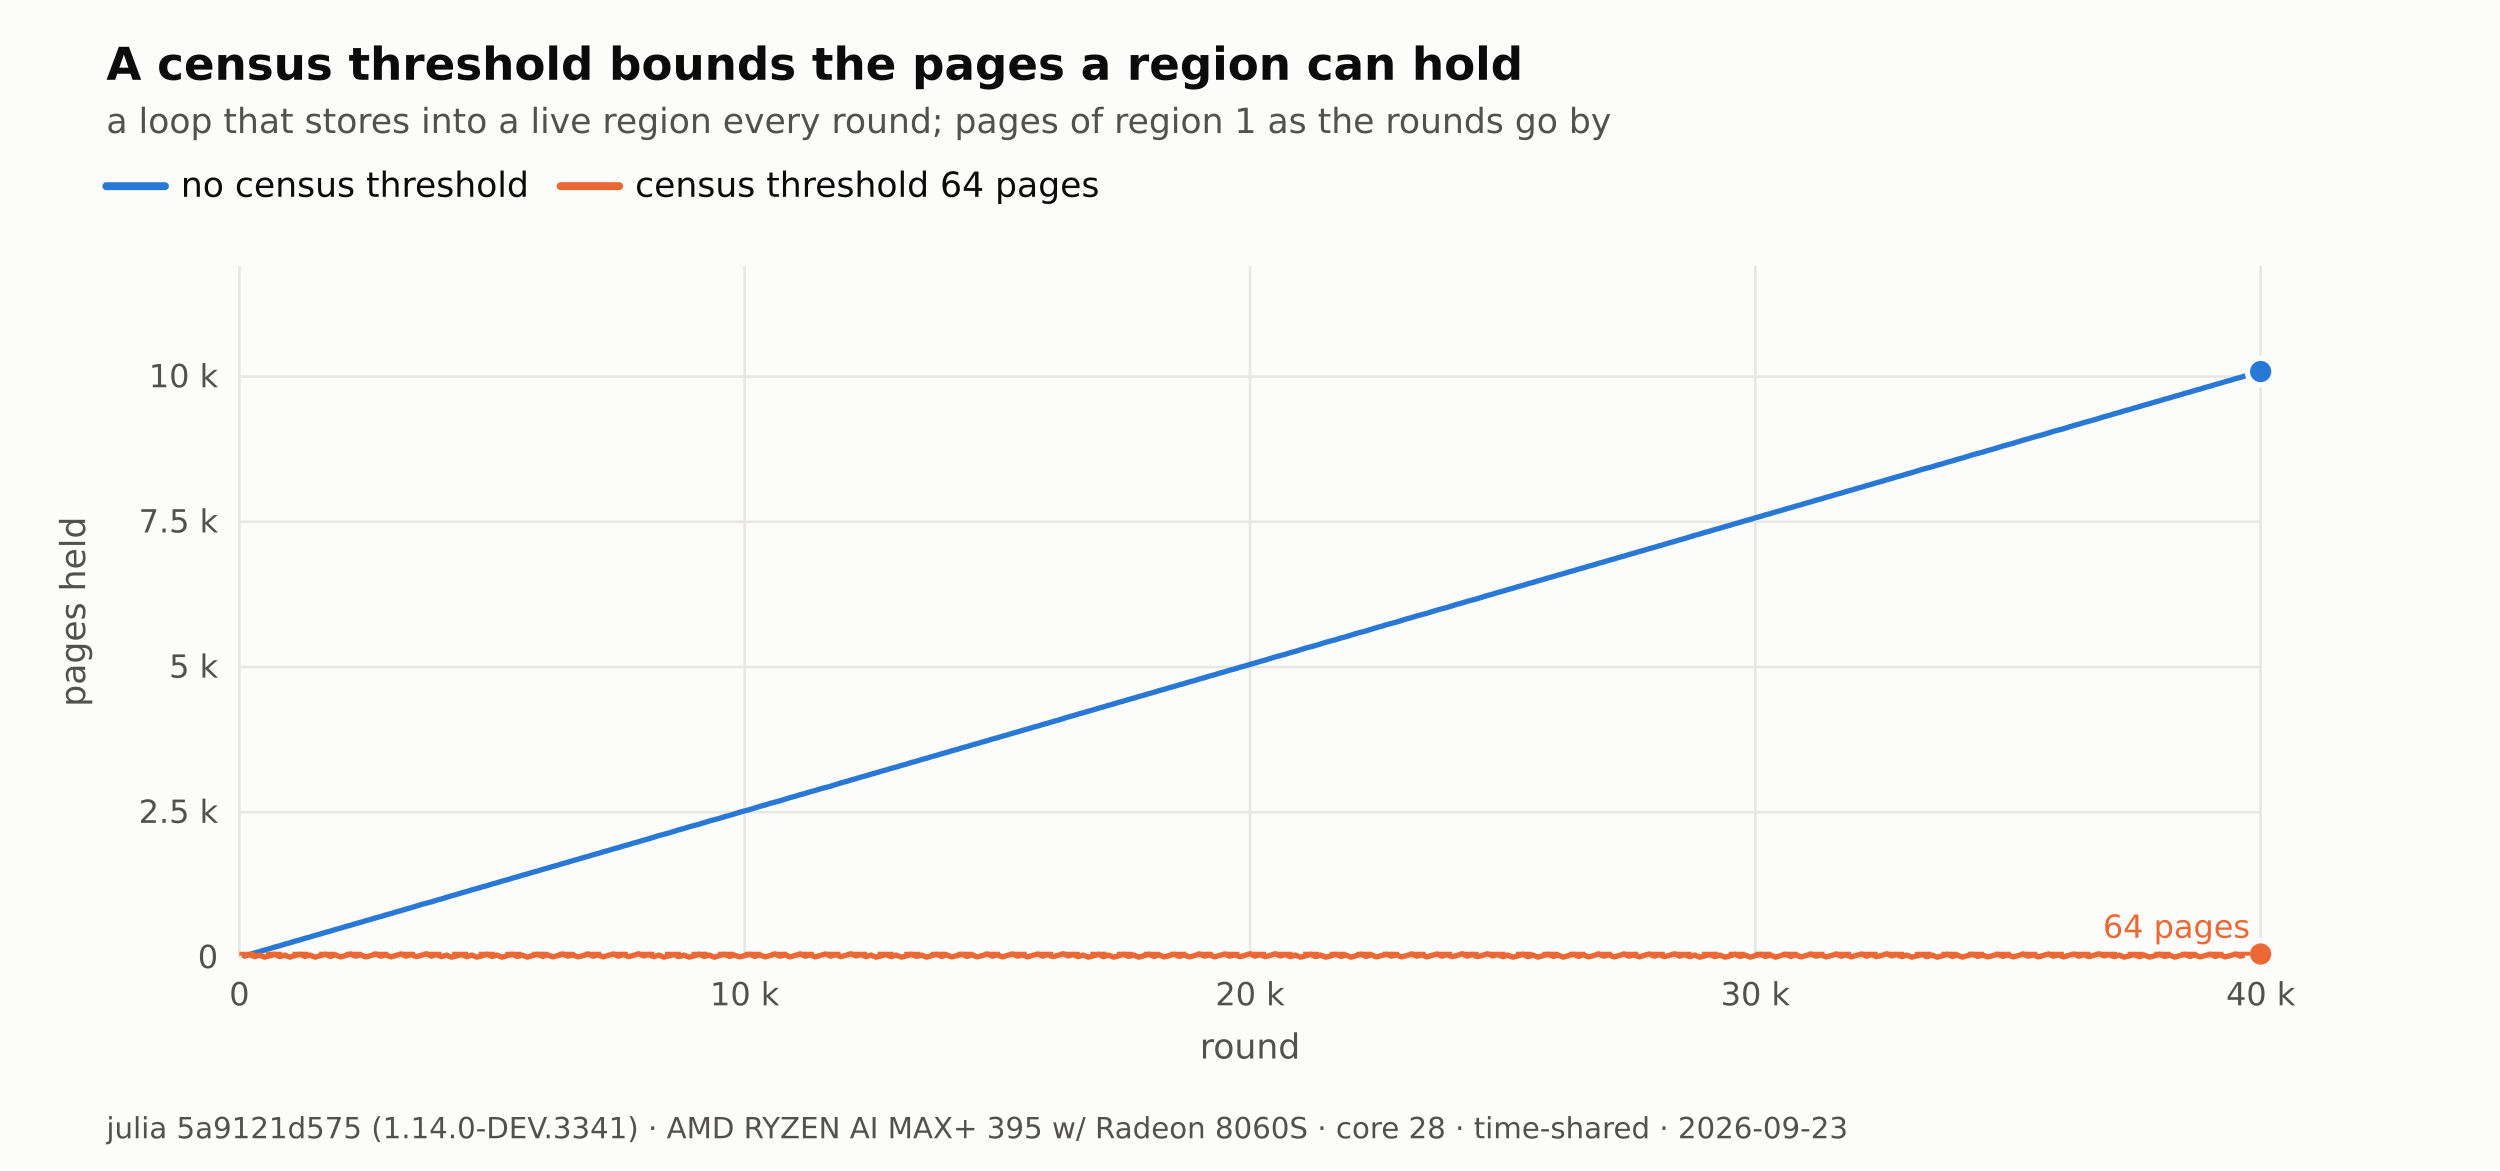
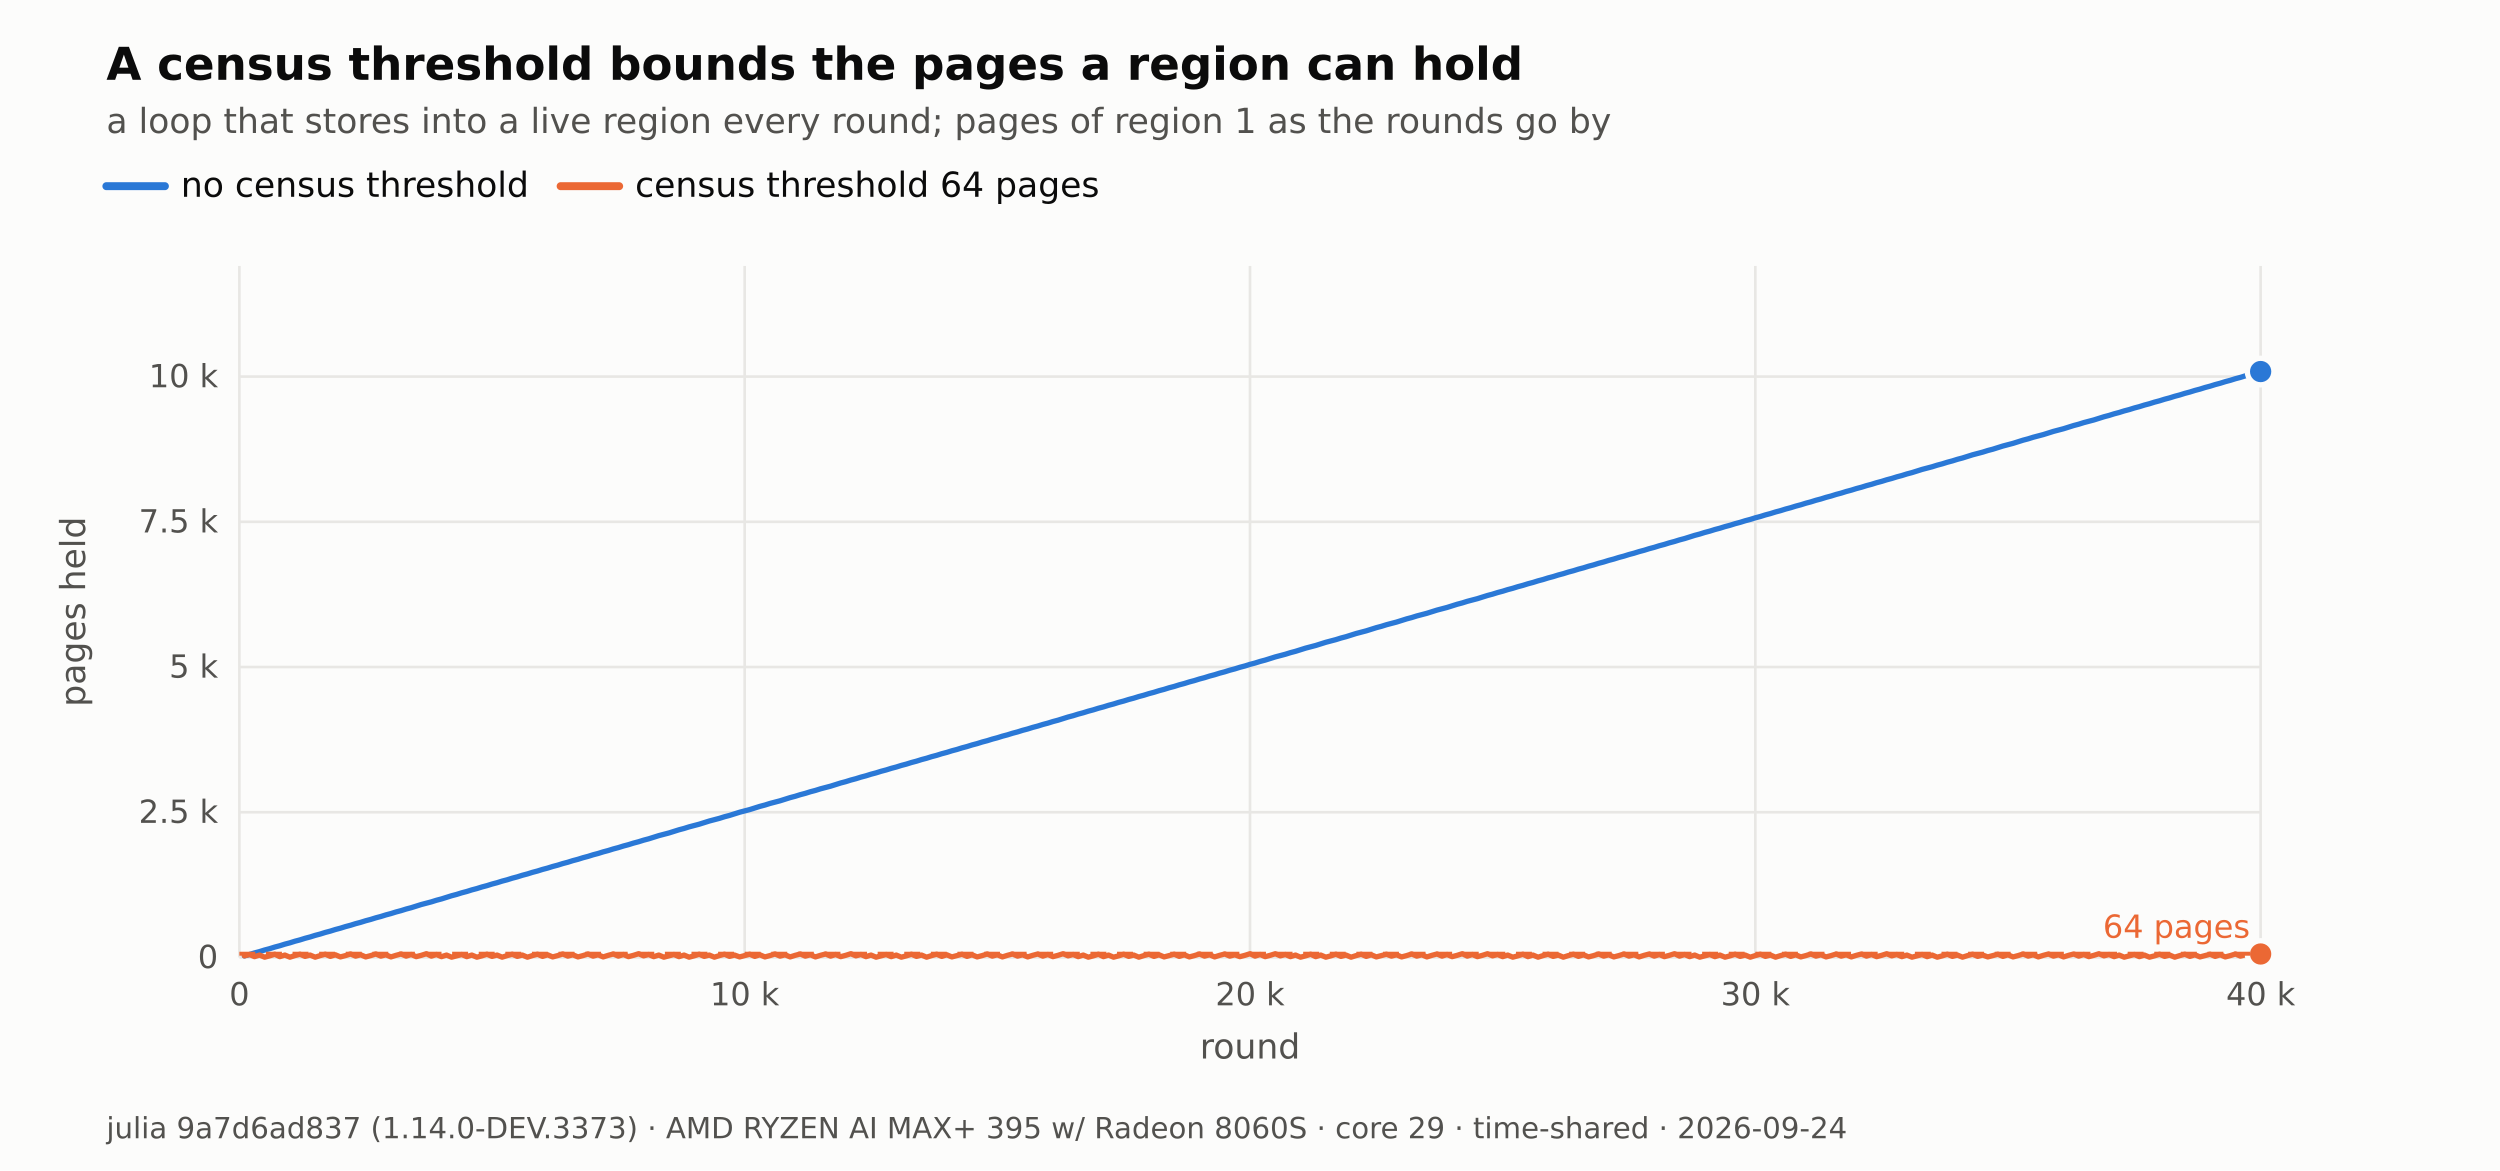
<svg xmlns="http://www.w3.org/2000/svg" viewBox="0 0 940 440" font-size="13">
  <rect width="940" height="440" fill="#fcfcfb" />
  <text x="40.0" y="30.0" font-family="DejaVu Sans, sans-serif" font-size="17" fill="#0b0b0b" text-anchor="start" font-weight="bold">A census threshold bounds the pages a region can hold</text>
  <text x="40.0" y="50.0" font-family="DejaVu Sans, sans-serif" font-size="13" fill="#52514e" text-anchor="start">a loop that stores into a live region every round; pages of region 1 as the rounds go by</text>
  <line x1="40" y1="70" x2="62" y2="70" stroke="#2a78d6" stroke-width="3" stroke-linecap="round" />
  <text x="68.0" y="74.0" font-family="DejaVu Sans, sans-serif" font-size="13" fill="#0b0b0b" text-anchor="start">no census threshold</text>
  <line x1="210.8" y1="70" x2="232.8" y2="70" stroke="#eb6834" stroke-width="3" stroke-linecap="round" />
  <text x="238.8" y="74.0" font-family="DejaVu Sans, sans-serif" font-size="13" fill="#0b0b0b" text-anchor="start">census threshold 64 pages</text>
  <line x1="90.0" y1="100" x2="90.0" y2="360" stroke="#e8e7e4" stroke-width="1" />
  <text x="90.0" y="378.0" font-family="DejaVu Sans, sans-serif" font-size="12" fill="#52514e" text-anchor="middle">0</text>
  <line x1="280.0" y1="100" x2="280.0" y2="360" stroke="#e8e7e4" stroke-width="1" />
  <text x="280.0" y="378.0" font-family="DejaVu Sans, sans-serif" font-size="12" fill="#52514e" text-anchor="middle">10 k</text>
  <line x1="470.0" y1="100" x2="470.0" y2="360" stroke="#e8e7e4" stroke-width="1" />
  <text x="470.0" y="378.0" font-family="DejaVu Sans, sans-serif" font-size="12" fill="#52514e" text-anchor="middle">20 k</text>
  <line x1="660.0" y1="100" x2="660.0" y2="360" stroke="#e8e7e4" stroke-width="1" />
  <text x="660.0" y="378.0" font-family="DejaVu Sans, sans-serif" font-size="12" fill="#52514e" text-anchor="middle">30 k</text>
  <line x1="850.0" y1="100" x2="850.0" y2="360" stroke="#e8e7e4" stroke-width="1" />
  <text x="850.0" y="378.0" font-family="DejaVu Sans, sans-serif" font-size="12" fill="#52514e" text-anchor="middle">40 k</text>
  <line x1="90" y1="360.0" x2="850" y2="360.0" stroke="#e8e7e4" stroke-width="1" />
  <text x="82.0" y="364.0" font-family="DejaVu Sans, sans-serif" font-size="12" fill="#52514e" text-anchor="end">0</text>
  <line x1="90" y1="305.4" x2="850" y2="305.4" stroke="#e8e7e4" stroke-width="1" />
  <text x="82.0" y="309.4" font-family="DejaVu Sans, sans-serif" font-size="12" fill="#52514e" text-anchor="end">2.5 k</text>
  <line x1="90" y1="250.8" x2="850" y2="250.8" stroke="#e8e7e4" stroke-width="1" />
  <text x="82.0" y="254.8" font-family="DejaVu Sans, sans-serif" font-size="12" fill="#52514e" text-anchor="end">5 k</text>
  <line x1="90" y1="196.2" x2="850" y2="196.2" stroke="#e8e7e4" stroke-width="1" />
  <text x="82.0" y="200.2" font-family="DejaVu Sans, sans-serif" font-size="12" fill="#52514e" text-anchor="end">7.5 k</text>
  <line x1="90" y1="141.6" x2="850" y2="141.6" stroke="#e8e7e4" stroke-width="1" />
  <text x="82.0" y="145.6" font-family="DejaVu Sans, sans-serif" font-size="12" fill="#52514e" text-anchor="end">10 k</text>
  <path d="M91.9,359.4 L93.8,358.9 L95.7,358.3 L97.6,357.8 L99.5,357.2 L101.4,356.7 L103.3,356.1 L105.2,355.6 L107.1,355.0 L109.0,354.5 L110.9,353.9 L112.8,353.4 L114.7,352.8 L116.6,352.3 L118.5,351.7 L120.4,351.2 L122.3,350.6 L124.2,350.1 L126.1,349.5 L128.0,349.0 L129.9,348.4 L131.8,347.9 L133.7,347.3 L135.6,346.8 L137.5,346.2 L139.4,345.7 L141.3,345.1 L143.2,344.6 L145.1,344.0 L147.0,343.5 L148.9,342.9 L150.8,342.4 L152.7,341.8 L154.6,341.3 L156.5,340.7 L158.4,340.1 L160.3,339.6 L162.2,339.1 L164.1,338.5 L166.0,338.0 L167.9,337.4 L169.8,336.8 L171.7,336.3 L173.6,335.7 L175.5,335.2 L177.4,334.6 L179.3,334.1 L181.2,333.5 L183.1,333.0 L185.0,332.4 L186.9,331.9 L188.8,331.3 L190.7,330.8 L192.6,330.2 L194.5,329.7 L196.4,329.1 L198.3,328.6 L200.2,328.0 L202.1,327.5 L204.0,326.9 L205.9,326.4 L207.8,325.8 L209.7,325.3 L211.6,324.7 L213.5,324.2 L215.4,323.6 L217.3,323.1 L219.2,322.5 L221.1,322.0 L223.0,321.4 L224.9,320.9 L226.8,320.3 L228.7,319.8 L230.6,319.2 L232.5,318.7 L234.4,318.1 L236.3,317.6 L238.2,317.0 L240.1,316.5 L242.0,315.9 L243.9,315.4 L245.8,314.8 L247.7,314.2 L249.6,313.7 L251.5,313.2 L253.4,312.6 L255.3,312.0 L257.2,311.5 L259.1,310.9 L261.0,310.4 L262.9,309.9 L264.8,309.3 L266.7,308.7 L268.6,308.2 L270.5,307.7 L272.4,307.1 L274.3,306.6 L276.2,306.0 L278.1,305.4 L280.0,304.9 L281.9,304.4 L283.8,303.8 L285.7,303.2 L287.6,302.7 L289.5,302.1 L291.4,301.6 L293.3,301.1 L295.2,300.5 L297.1,299.9 L299.0,299.4 L300.9,298.8 L302.8,298.3 L304.7,297.7 L306.6,297.2 L308.5,296.6 L310.4,296.1 L312.3,295.6 L314.2,295.0 L316.1,294.4 L318.0,293.9 L319.9,293.3 L321.8,292.8 L323.7,292.2 L325.6,291.7 L327.5,291.1 L329.4,290.6 L331.3,290.0 L333.2,289.5 L335.1,288.9 L337.0,288.4 L338.9,287.8 L340.8,287.3 L342.7,286.7 L344.6,286.2 L346.5,285.6 L348.4,285.1 L350.3,284.5 L352.2,284.0 L354.1,283.4 L356.0,282.9 L357.9,282.3 L359.8,281.8 L361.7,281.2 L363.6,280.7 L365.5,280.1 L367.4,279.6 L369.3,279.0 L371.2,278.5 L373.1,277.9 L375.0,277.4 L376.9,276.8 L378.8,276.3 L380.7,275.7 L382.6,275.2 L384.5,274.6 L386.4,274.1 L388.3,273.5 L390.2,273.0 L392.1,272.4 L394.0,271.9 L395.9,271.3 L397.8,270.8 L399.7,270.2 L401.6,269.6 L403.5,269.1 L405.4,268.5 L407.3,268.0 L409.2,267.4 L411.1,266.9 L413.0,266.3 L414.9,265.8 L416.8,265.2 L418.7,264.7 L420.6,264.1 L422.5,263.6 L424.4,263.0 L426.3,262.5 L428.2,261.9 L430.1,261.4 L432.0,260.8 L433.9,260.3 L435.8,259.7 L437.7,259.2 L439.6,258.6 L441.5,258.1 L443.4,257.5 L445.3,257.0 L447.2,256.4 L449.1,255.9 L451.0,255.3 L452.9,254.8 L454.8,254.2 L456.7,253.7 L458.6,253.1 L460.5,252.6 L462.4,252.0 L464.3,251.5 L466.2,250.9 L468.1,250.4 L470.0,249.8 L471.9,249.3 L473.8,248.7 L475.7,248.2 L477.6,247.6 L479.5,247.0 L481.4,246.5 L483.3,246.0 L485.2,245.4 L487.1,244.9 L489.0,244.3 L490.9,243.7 L492.8,243.2 L494.7,242.7 L496.6,242.1 L498.5,241.5 L500.4,241.0 L502.3,240.5 L504.2,239.9 L506.1,239.4 L508.0,238.8 L509.9,238.2 L511.8,237.7 L513.7,237.2 L515.6,236.6 L517.5,236.0 L519.4,235.5 L521.3,234.9 L523.2,234.4 L525.1,233.9 L527.0,233.3 L528.9,232.7 L530.8,232.2 L532.7,231.6 L534.6,231.1 L536.5,230.6 L538.4,230.0 L540.3,229.4 L542.2,228.9 L544.1,228.4 L546.0,227.8 L547.9,227.2 L549.8,226.7 L551.7,226.1 L553.6,225.6 L555.5,225.1 L557.4,224.5 L559.3,223.9 L561.2,223.4 L563.1,222.8 L565.0,222.3 L566.9,221.7 L568.8,221.2 L570.7,220.6 L572.6,220.1 L574.5,219.5 L576.4,219.0 L578.3,218.4 L580.2,217.9 L582.1,217.3 L584.0,216.8 L585.9,216.2 L587.8,215.7 L589.7,215.1 L591.6,214.6 L593.5,214.0 L595.4,213.5 L597.3,212.9 L599.2,212.4 L601.1,211.8 L603.0,211.3 L604.9,210.7 L606.8,210.2 L608.7,209.6 L610.6,209.1 L612.5,208.5 L614.4,208.0 L616.3,207.4 L618.2,206.9 L620.1,206.3 L622.0,205.8 L623.9,205.2 L625.8,204.7 L627.7,204.1 L629.6,203.6 L631.5,203.0 L633.4,202.5 L635.3,201.9 L637.2,201.3 L639.1,200.8 L641.0,200.2 L642.9,199.7 L644.8,199.1 L646.7,198.6 L648.6,198.0 L650.5,197.5 L652.4,196.9 L654.3,196.4 L656.2,195.8 L658.1,195.3 L660.0,194.7 L661.9,194.2 L663.8,193.6 L665.7,193.1 L667.6,192.5 L669.5,192.0 L671.4,191.4 L673.3,190.9 L675.2,190.3 L677.1,189.8 L679.0,189.2 L680.9,188.7 L682.8,188.1 L684.7,187.6 L686.6,187.0 L688.5,186.5 L690.4,185.9 L692.3,185.4 L694.2,184.8 L696.1,184.3 L698.0,183.7 L699.9,183.2 L701.8,182.6 L703.7,182.1 L705.6,181.5 L707.5,181.0 L709.4,180.4 L711.3,179.9 L713.2,179.3 L715.1,178.8 L717.0,178.2 L718.9,177.7 L720.8,177.1 L722.7,176.5 L724.6,176.0 L726.5,175.5 L728.4,174.9 L730.3,174.4 L732.2,173.8 L734.1,173.3 L736.0,172.7 L737.9,172.2 L739.8,171.6 L741.7,171.0 L743.6,170.5 L745.5,170.0 L747.4,169.4 L749.3,168.9 L751.2,168.3 L753.1,167.7 L755.0,167.2 L756.9,166.7 L758.8,166.1 L760.7,165.5 L762.6,165.0 L764.5,164.4 L766.4,163.9 L768.3,163.4 L770.2,162.8 L772.1,162.2 L774.0,161.7 L775.9,161.2 L777.8,160.6 L779.7,160.0 L781.6,159.5 L783.5,158.9 L785.4,158.4 L787.3,157.9 L789.2,157.3 L791.1,156.7 L793.0,156.2 L794.9,155.6 L796.8,155.1 L798.7,154.5 L800.6,154.0 L802.5,153.4 L804.4,152.9 L806.3,152.3 L808.2,151.8 L810.1,151.2 L812.0,150.7 L813.9,150.1 L815.8,149.6 L817.7,149.0 L819.6,148.5 L821.5,147.9 L823.4,147.4 L825.3,146.8 L827.2,146.3 L829.1,145.7 L831.0,145.2 L832.9,144.6 L834.8,144.1 L836.7,143.5 L838.6,143.0 L840.5,142.4 L842.4,141.9 L844.3,141.3 L846.2,140.8 L848.1,140.2 L850.0,139.7" fill="none" stroke="#2a78d6" stroke-width="2" stroke-linejoin="round" stroke-linecap="round" />
  <circle cx="850.0" cy="139.7" r="5" fill="#2a78d6" stroke="#fcfcfb" stroke-width="2" />
  <path d="M91.9,359.4 L93.8,358.9 L95.7,359.7 L97.6,359.1 L99.5,359.9 L101.4,359.4 L103.3,358.8 L105.2,359.7 L107.1,359.1 L109.0,359.9 L110.9,359.3 L112.8,358.8 L114.7,359.6 L116.6,359.1 L118.5,359.9 L120.4,359.3 L122.3,358.8 L124.2,359.6 L126.1,359.0 L128.0,359.8 L129.9,359.3 L131.8,358.7 L133.7,359.5 L135.6,359.0 L137.5,359.8 L139.4,359.3 L141.3,358.7 L143.2,359.5 L145.1,359.0 L147.0,359.8 L148.9,359.2 L150.8,358.7 L152.7,359.5 L154.6,358.9 L156.5,359.7 L158.4,359.2 L160.3,358.6 L162.2,359.5 L164.1,358.9 L166.0,359.7 L167.9,359.1 L169.8,359.9 L171.7,359.4 L173.6,358.9 L175.5,359.7 L177.4,359.1 L179.3,359.9 L181.2,359.4 L183.1,358.8 L185.0,359.6 L186.9,359.1 L188.8,359.9 L190.7,359.3 L192.6,358.8 L194.5,359.6 L196.4,359.1 L198.3,359.9 L200.2,359.3 L202.1,358.8 L204.0,359.6 L205.9,359.0 L207.8,359.8 L209.7,359.3 L211.6,358.7 L213.5,359.5 L215.4,359.0 L217.3,359.8 L219.2,359.3 L221.1,358.7 L223.0,359.5 L224.9,359.0 L226.8,359.8 L228.7,359.2 L230.6,358.7 L232.5,359.5 L234.4,358.9 L236.3,359.7 L238.2,359.2 L240.1,358.6 L242.0,359.4 L243.9,358.9 L245.8,359.7 L247.7,359.1 L249.6,359.9 L251.5,359.4 L253.4,358.9 L255.3,359.7 L257.2,359.1 L259.1,359.9 L261.0,359.4 L262.9,358.8 L264.8,359.6 L266.7,359.1 L268.6,359.9 L270.5,359.3 L272.4,358.8 L274.3,359.6 L276.2,359.1 L278.1,359.8 L280.0,359.3 L281.9,358.8 L283.8,359.6 L285.7,359.0 L287.6,359.8 L289.5,359.3 L291.4,358.7 L293.3,359.5 L295.2,359.0 L297.1,359.8 L299.0,359.2 L300.9,358.7 L302.8,359.5 L304.7,359.0 L306.6,359.8 L308.5,359.2 L310.4,358.7 L312.3,359.5 L314.2,358.9 L316.1,359.7 L318.0,359.2 L319.9,358.6 L321.8,359.4 L323.7,358.9 L325.6,359.7 L327.5,359.1 L329.4,359.9 L331.3,359.4 L333.2,358.9 L335.1,359.7 L337.0,359.1 L338.9,359.9 L340.8,359.4 L342.7,358.8 L344.6,359.6 L346.5,359.1 L348.4,359.9 L350.3,359.3 L352.2,358.8 L354.1,359.6 L356.0,359.0 L357.9,359.8 L359.8,359.3 L361.7,358.8 L363.6,359.6 L365.5,359.0 L367.4,359.8 L369.3,359.3 L371.2,358.7 L373.1,359.5 L375.0,359.0 L376.9,359.8 L378.8,359.2 L380.7,358.7 L382.6,359.5 L384.5,359.0 L386.4,359.8 L388.3,359.2 L390.2,358.7 L392.1,359.5 L394.0,358.9 L395.9,359.7 L397.8,359.2 L399.7,358.6 L401.6,359.4 L403.5,358.9 L405.4,359.7 L407.3,359.1 L409.2,359.9 L411.1,359.4 L413.0,358.8 L414.9,359.7 L416.8,359.1 L418.7,359.9 L420.6,359.4 L422.5,358.8 L424.4,359.6 L426.3,359.1 L428.2,359.9 L430.1,359.3 L432.0,358.8 L433.9,359.6 L435.8,359.0 L437.7,359.8 L439.6,359.3 L441.5,358.8 L443.4,359.6 L445.3,359.0 L447.2,359.8 L449.1,359.3 L451.0,358.7 L452.9,359.5 L454.8,359.0 L456.7,359.8 L458.6,359.2 L460.5,358.7 L462.4,359.5 L464.3,359.0 L466.2,359.7 L468.1,359.2 L470.0,358.6 L471.9,359.5 L473.8,358.9 L475.7,359.7 L477.6,359.2 L479.5,358.6 L481.4,359.4 L483.3,358.9 L485.2,359.7 L487.1,359.1 L489.0,359.9 L490.9,359.4 L492.8,358.8 L494.7,359.7 L496.6,359.1 L498.5,359.9 L500.4,359.4 L502.3,358.8 L504.2,359.6 L506.1,359.1 L508.0,359.9 L509.9,359.3 L511.8,358.8 L513.7,359.6 L515.6,359.0 L517.5,359.8 L519.4,359.3 L521.3,358.8 L523.2,359.5 L525.1,359.0 L527.0,359.8 L528.9,359.3 L530.8,358.7 L532.7,359.5 L534.6,359.0 L536.5,359.8 L538.4,359.2 L540.3,358.7 L542.2,359.5 L544.1,358.9 L546.0,359.7 L547.9,359.2 L549.8,358.6 L551.7,359.5 L553.6,358.9 L555.5,359.7 L557.4,359.2 L559.3,358.6 L561.2,359.4 L563.1,358.9 L565.0,359.7 L566.9,359.1 L568.8,359.9 L570.7,359.4 L572.6,358.8 L574.5,359.7 L576.4,359.1 L578.3,359.9 L580.2,359.3 L582.1,358.8 L584.0,359.6 L585.9,359.1 L587.8,359.9 L589.7,359.3 L591.6,358.8 L593.5,359.6 L595.4,359.0 L597.3,359.8 L599.2,359.3 L601.1,358.7 L603.0,359.5 L604.9,359.0 L606.8,359.8 L608.7,359.3 L610.6,358.7 L612.5,359.5 L614.4,359.0 L616.3,359.8 L618.2,359.2 L620.1,358.7 L622.0,359.5 L623.9,358.9 L625.8,359.7 L627.7,359.2 L629.6,358.6 L631.5,359.5 L633.4,358.9 L635.3,359.7 L637.2,359.1 L639.1,359.9 L641.0,359.4 L642.9,358.9 L644.8,359.7 L646.7,359.1 L648.6,359.9 L650.5,359.4 L652.4,358.8 L654.3,359.6 L656.2,359.1 L658.1,359.9 L660.0,359.3 L661.9,358.8 L663.8,359.6 L665.7,359.1 L667.6,359.9 L669.5,359.3 L671.4,358.8 L673.3,359.6 L675.2,359.0 L677.1,359.8 L679.0,359.3 L680.9,358.7 L682.8,359.5 L684.7,359.0 L686.6,359.8 L688.5,359.3 L690.4,358.7 L692.3,359.5 L694.2,359.0 L696.1,359.8 L698.0,359.2 L699.9,358.7 L701.8,359.5 L703.7,358.9 L705.6,359.7 L707.5,359.2 L709.4,358.6 L711.3,359.4 L713.2,358.9 L715.1,359.7 L717.0,359.1 L718.9,359.9 L720.8,359.4 L722.7,358.9 L724.6,359.7 L726.5,359.1 L728.4,359.9 L730.3,359.4 L732.2,358.8 L734.1,359.6 L736.0,359.1 L737.9,359.9 L739.8,359.3 L741.7,358.8 L743.6,359.6 L745.5,359.1 L747.4,359.8 L749.3,359.3 L751.2,358.8 L753.1,359.6 L755.0,359.0 L756.9,359.8 L758.8,359.3 L760.7,358.7 L762.6,359.5 L764.5,359.0 L766.4,359.8 L768.3,359.2 L770.2,358.7 L772.1,359.5 L774.0,359.0 L775.9,359.8 L777.8,359.2 L779.7,358.7 L781.6,359.5 L783.5,358.9 L785.4,359.7 L787.3,359.2 L789.2,358.6 L791.1,359.4 L793.0,358.9 L794.9,359.7 L796.8,359.1 L798.7,359.9 L800.6,359.4 L802.5,358.9 L804.4,359.7 L806.3,359.1 L808.2,359.9 L810.1,359.4 L812.0,358.8 L813.9,359.6 L815.8,359.1 L817.7,359.9 L819.6,359.3 L821.5,358.8 L823.4,359.6 L825.3,359.0 L827.2,359.8 L829.1,359.3 L831.0,358.8 L832.9,359.6 L834.8,359.0 L836.7,359.8 L838.6,359.3 L840.5,358.7 L842.4,359.5 L844.3,359.0 L846.2,359.8 L848.1,359.2 L850.0,358.7" fill="none" stroke="#eb6834" stroke-width="2" stroke-linejoin="round" stroke-linecap="round" />
  <circle cx="850.0" cy="358.7" r="5" fill="#eb6834" stroke="#fcfcfb" stroke-width="2" />
  <line x1="90" y1="358.6" x2="850" y2="358.6" stroke="#eb6834" stroke-width="1.5" stroke-dasharray="6 4" />
  <text x="846.0" y="352.6" font-family="DejaVu Sans, sans-serif" font-size="12" fill="#eb6834" text-anchor="end">64 pages</text>
  <text x="470.0" y="398.0" font-family="DejaVu Sans, sans-serif" font-size="13" fill="#52514e" text-anchor="middle">round</text>
  <text x="32.0" y="230.0" font-family="DejaVu Sans, sans-serif" font-size="13" fill="#52514e" text-anchor="middle" transform="rotate(-90 32 230.0)">pages held</text>
-   <text x="40.0" y="428.0" font-family="DejaVu Sans, sans-serif" font-size="11" fill="#52514e" text-anchor="start">julia 5a9121d575 (1.14.0-DEV.3341) · AMD RYZEN AI MAX+ 395 w/ Radeon 8060S · core 28 · time-shared · 2026-09-23</text>
+   <text x="40.0" y="428.0" font-family="DejaVu Sans, sans-serif" font-size="11" fill="#52514e" text-anchor="start">julia 9a7d6ad837 (1.14.0-DEV.3373) · AMD RYZEN AI MAX+ 395 w/ Radeon 8060S · core 29 · time-shared · 2026-09-24</text>
</svg>
